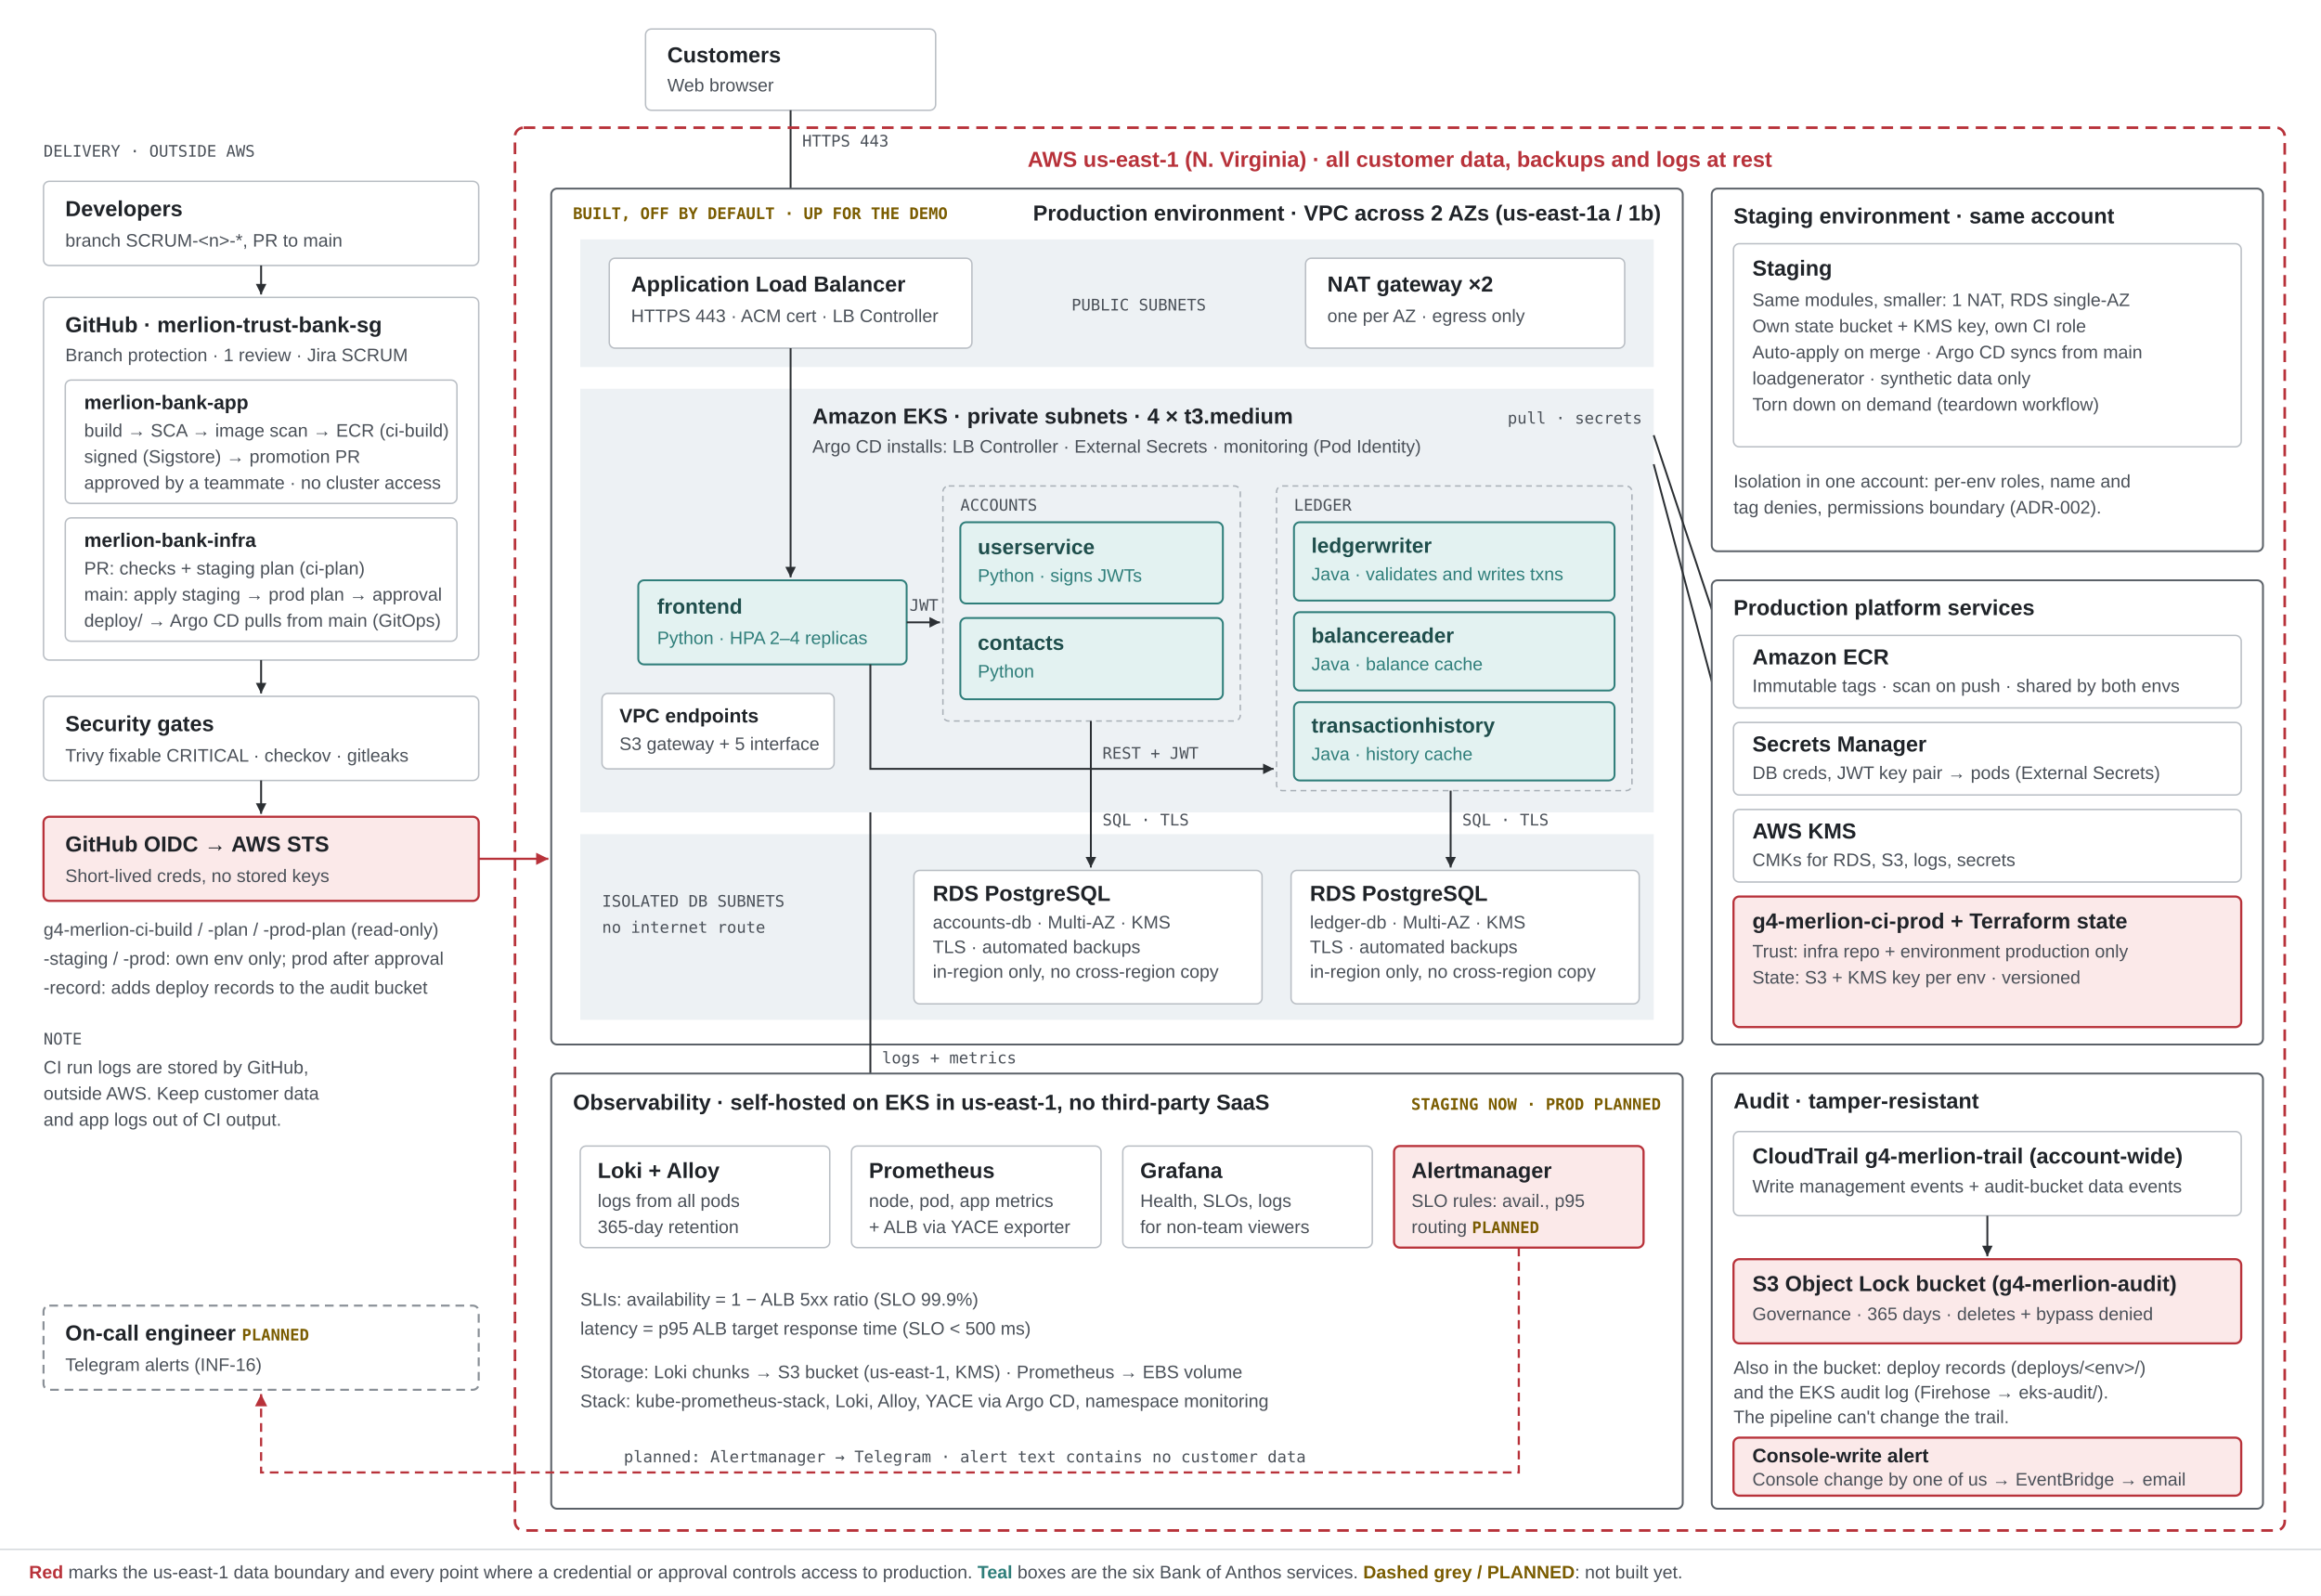
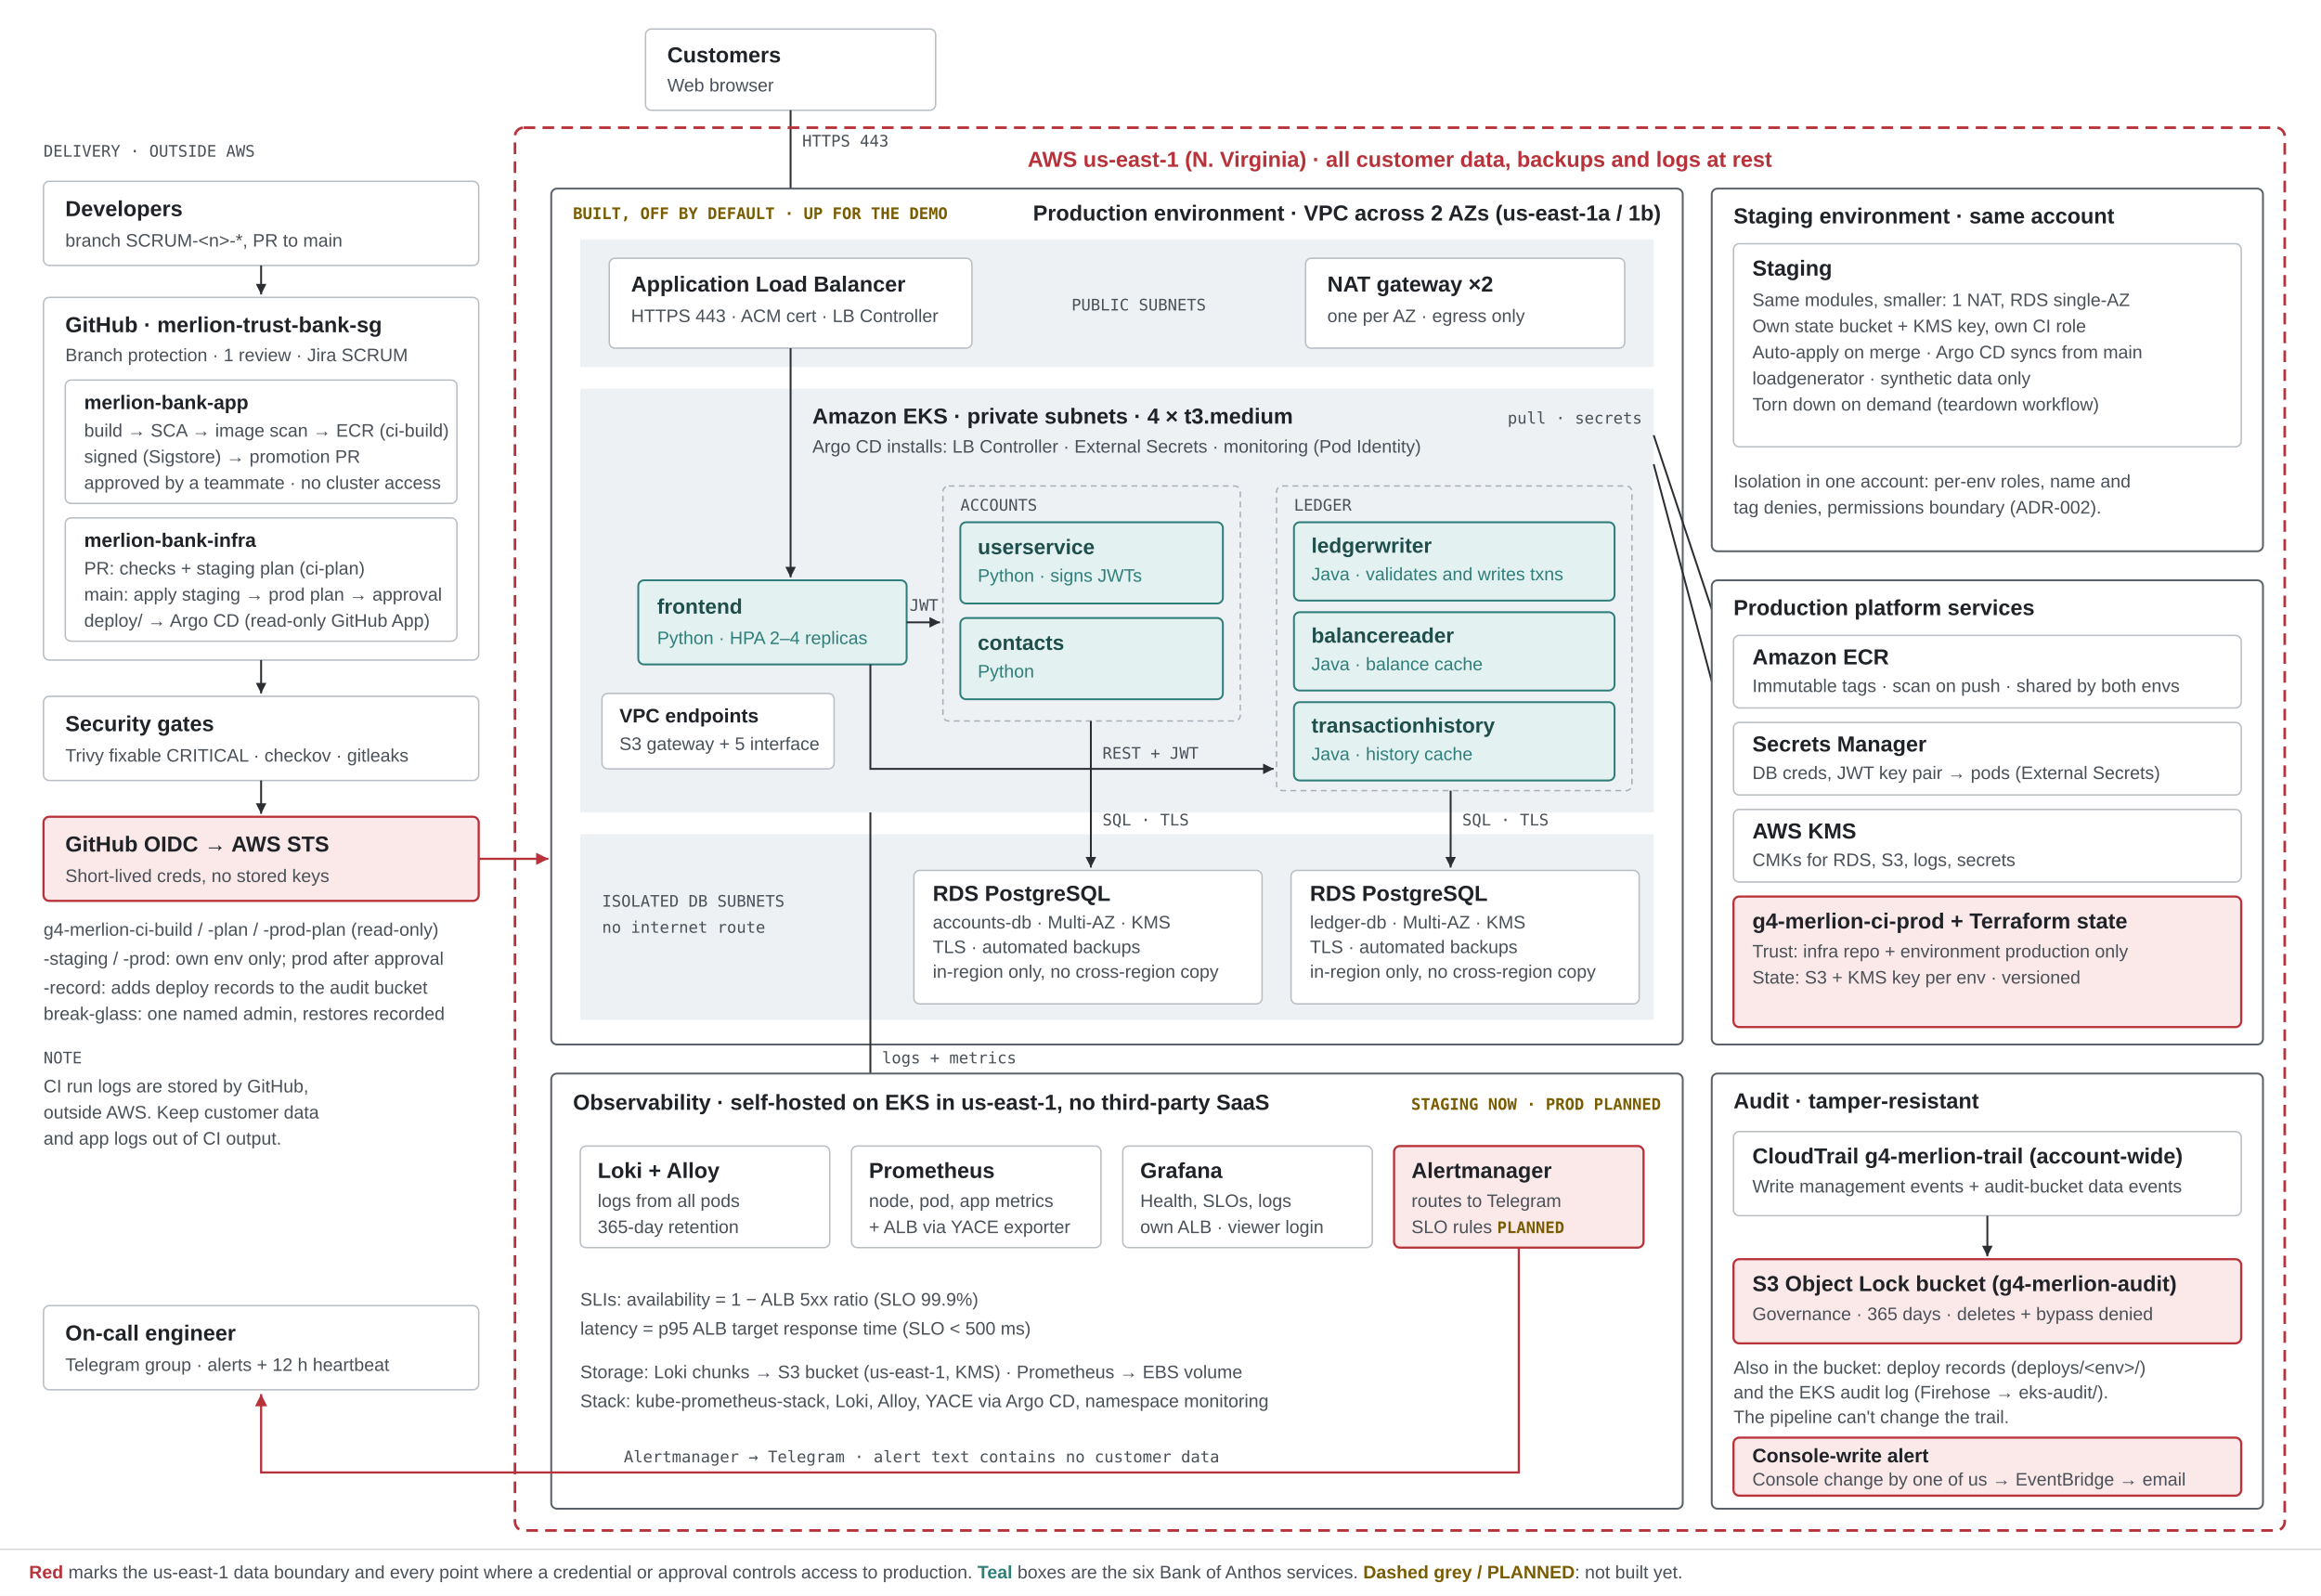
<svg xmlns="http://www.w3.org/2000/svg" width="3200" height="2200" viewBox="0 0 1600 1100" font-family="Segoe UI, Arial, sans-serif">
  <defs>
    <marker id="a" viewBox="0 0 10 10" refX="9" refY="5" markerWidth="7" markerHeight="7" orient="auto-start-reverse">
      <path d="M1 1L9 5L1 9z" fill="#2B2F33" />
    </marker>
    <marker id="r" viewBox="0 0 10 10" refX="9" refY="5" markerWidth="7" markerHeight="7" orient="auto-start-reverse">
      <path d="M1 1L9 5L1 9z" fill="#B8323A" />
    </marker>
    <style>
.box{fill:#FFFFFF;stroke:#B9BEC4;stroke-width:1}
.frame{fill:#FFFFFF;stroke:#5B6168;stroke-width:1.3}
.band{fill:#EDF1F4;stroke:none}
.grp{fill:none;stroke:#A9B0B7;stroke-width:1;stroke-dasharray:4 3}
.teal{fill:#E3F2F1;stroke:#2F7E7A;stroke-width:1.3}
.red{fill:#FBE9E9;stroke:#B8323A;stroke-width:1.5}
.t{font-size:15px;font-weight:600;fill:#1F2328}
.t2{font-size:13.5px;font-weight:600;fill:#1F2328}
.tt{font-size:14.5px;font-weight:600;fill:#1F4E4C}
.st{font-size:12.5px;fill:#2F7E7A}
.s{font-size:12.5px;fill:#4A5058}
.m{font-size:11px;font-family:Consolas, monospace;fill:#4A5058}
.arr{stroke:#2B2F33;stroke-width:1.3;fill:none}
.rarr{stroke:#B8323A;stroke-width:1.5;fill:none}
.plan{fill:#FFFFFF;stroke:#8A9097;stroke-width:1.4;stroke-dasharray:6 4}
.parr{stroke:#B8323A;stroke-width:1.5;fill:none;stroke-dasharray:6 4}
.pl{font-size:11px;font-family:Consolas, monospace;font-weight:600;fill:#7A5C00}
</style>
  </defs>
  <rect width="1600" height="1100" fill="#FFFFFF" />
  <rect class="box" x="445" y="20" width="200" height="56" rx="4" />
  <text class="t" x="460" y="43">Customers</text>
  <text class="s" x="460" y="63">Web browser</text>
  <line class="arr" x1="545" y1="76" x2="545" y2="176" marker-end="url(#a)" />
  <text class="m" x="553" y="101">HTTPS 443</text>
  <rect x="355" y="88" width="1220" height="967" rx="6" fill="none" stroke="#B8323A" stroke-width="1.8" stroke-dasharray="8 5" />
  <text x="965" y="115" text-anchor="middle" font-size="15" font-weight="600" fill="#B8323A">AWS us-east-1 (N. Virginia) · all customer data, backups and logs at rest</text>
  <text class="m" x="30" y="108" font-size="12">DELIVERY · OUTSIDE AWS</text>
  <rect class="box" x="30" y="125" width="300" height="58" rx="4" />
  <text class="t" x="45" y="149">Developers</text>
  <text class="s" x="45" y="170">branch SCRUM-&lt;n&gt;-*, PR to main</text>
  <line class="arr" x1="180" y1="183" x2="180" y2="203" marker-end="url(#a)" />
  <rect class="box" x="30" y="205" width="300" height="250" rx="4" />
  <text class="t" x="45" y="229">GitHub · merlion-trust-bank-sg</text>
  <text class="s" x="45" y="249">Branch protection · 1 review · Jira SCRUM</text>
  <rect class="box" x="45" y="262" width="270" height="85" rx="4" />
  <text class="t2" x="58" y="282">merlion-bank-app</text>
  <text class="s" x="58" y="301">build → SCA → image scan → ECR (ci-build)</text>
  <text class="s" x="58" y="319">signed (Sigstore) → promotion PR</text>
  <text class="s" x="58" y="337">approved by a teammate · no cluster access</text>
  <rect class="box" x="45" y="357" width="270" height="85" rx="4" />
  <text class="t2" x="58" y="377">merlion-bank-infra</text>
  <text class="s" x="58" y="396">PR: checks + staging plan (ci-plan)</text>
  <text class="s" x="58" y="414">main: apply staging → prod plan → approval</text>
-   <text class="s" x="58" y="432">deploy/ → Argo CD pulls from main (GitOps)</text>
+   <text class="s" x="58" y="432">deploy/ → Argo CD (read-only GitHub App)</text>
  <line class="arr" x1="180" y1="455" x2="180" y2="478" marker-end="url(#a)" />
  <rect class="box" x="30" y="480" width="300" height="58" rx="4" />
  <text class="t" x="45" y="504">Security gates</text>
  <text class="s" x="45" y="525">Trivy fixable CRITICAL · checkov · gitleaks</text>
  <line class="arr" x1="180" y1="538" x2="180" y2="561" marker-end="url(#a)" />
  <rect class="red" x="30" y="563" width="300" height="58" rx="4" />
  <text class="t" x="45" y="587">GitHub OIDC → AWS STS</text>
  <text class="s" x="45" y="608">Short-lived creds, no stored keys</text>
  <line class="rarr" x1="330" y1="592" x2="378" y2="592" marker-end="url(#r)" />
  <text class="s" x="30" y="645">g4-merlion-ci-build / -plan / -prod-plan (read-only)</text>
  <text class="s" x="30" y="665">-staging / -prod: own env only; prod after approval</text>
  <text class="s" x="30" y="685">-record: adds deploy records to the audit bucket</text>
-   <text class="m" x="30" y="720" font-size="12">NOTE</text>
-   <text class="s" x="30" y="740">CI run logs are stored by GitHub,</text>
-   <text class="s" x="30" y="758">outside AWS. Keep customer data</text>
-   <text class="s" x="30" y="776">and app logs out of CI output.</text>
-   <rect class="plan" x="30" y="900" width="300" height="58" rx="4" />
-   <text class="t" x="45" y="924">On-call engineer <tspan class="pl">PLANNED</tspan>
-   </text>
-   <text class="s" x="45" y="945">Telegram alerts (INF-16)</text>
+   <text class="s" x="30" y="703">break-glass: one named admin, restores recorded</text>
+   <text class="m" x="30" y="733" font-size="12">NOTE</text>
+   <text class="s" x="30" y="753">CI run logs are stored by GitHub,</text>
+   <text class="s" x="30" y="771">outside AWS. Keep customer data</text>
+   <text class="s" x="30" y="789">and app logs out of CI output.</text>
+   <rect class="box" x="30" y="900" width="300" height="58" rx="4" />
+   <text class="t" x="45" y="924">On-call engineer</text>
+   <text class="s" x="45" y="945">Telegram group · alerts + 12 h heartbeat</text>
  <rect class="frame" x="380" y="130" width="780" height="590" rx="4" />
  <text class="pl" x="395" y="151">BUILT, OFF BY DEFAULT · UP FOR THE DEMO</text>
  <text class="t" x="1145" y="152" text-anchor="end">Production environment · VPC across 2 AZs (us-east-1a / 1b)</text>
  <rect class="band" x="400" y="165" width="740" height="88" />
  <rect class="box" x="420" y="178" width="250" height="62" rx="4" />
  <text class="t" x="435" y="201">Application Load Balancer</text>
  <text class="s" x="435" y="222">HTTPS 443 · ACM cert · LB Controller</text>
  <text class="m" x="785" y="214" text-anchor="middle">PUBLIC SUBNETS</text>
  <rect class="box" x="900" y="178" width="220" height="62" rx="4" />
  <text class="t" x="915" y="201">NAT gateway ×2</text>
  <text class="s" x="915" y="222">one per AZ · egress only</text>
  <rect class="band" x="400" y="268" width="740" height="292" />
  <text class="t" x="560" y="292">Amazon EKS · private subnets · 4 × t3.medium</text>
  <text class="s" x="560" y="312">Argo CD installs: LB Controller · External Secrets · monitoring (Pod Identity)</text>
  <text class="m" x="1132" y="292" text-anchor="end">pull · secrets</text>
  <line class="arr" x1="545" y1="240" x2="545" y2="398" marker-end="url(#a)" />
  <rect class="teal" x="440" y="400" width="185" height="58" rx="4" />
  <text class="tt" x="453" y="423">frontend</text>
  <text class="st" x="453" y="444">Python · HPA 2–4 replicas</text>
  <rect class="box" x="415" y="478" width="160" height="52" rx="4" />
  <text class="t2" x="427" y="498">VPC endpoints</text>
  <text class="s" x="427" y="517" font-size="11.5">S3 gateway + 5 interface</text>
  <rect class="grp" x="650" y="335" width="205" height="162" rx="4" />
  <text class="m" x="662" y="352">ACCOUNTS</text>
  <rect class="teal" x="662" y="360" width="181" height="56" rx="4" />
  <text class="tt" x="674" y="382">userservice</text>
  <text class="st" x="674" y="401">Python · signs JWTs</text>
  <rect class="teal" x="662" y="426" width="181" height="56" rx="4" />
  <text class="tt" x="674" y="448">contacts</text>
  <text class="st" x="674" y="467">Python</text>
  <line class="arr" x1="625" y1="429" x2="648" y2="429" marker-end="url(#a)" />
  <text class="m" x="627" y="421">JWT</text>
  <rect class="grp" x="880" y="335" width="245" height="210" rx="4" />
  <text class="m" x="892" y="352">LEDGER</text>
  <rect class="teal" x="892" y="360" width="221" height="54" rx="4" />
  <text class="tt" x="904" y="381">ledgerwriter</text>
  <text class="st" x="904" y="400">Java · validates and writes txns</text>
  <rect class="teal" x="892" y="422" width="221" height="54" rx="4" />
  <text class="tt" x="904" y="443">balancereader</text>
  <text class="st" x="904" y="462">Java · balance cache</text>
  <rect class="teal" x="892" y="484" width="221" height="54" rx="4" />
  <text class="tt" x="904" y="505">transactionhistory</text>
  <text class="st" x="904" y="524">Java · history cache</text>
  <path class="arr" d="M600 458 L600 530 L878 530" marker-end="url(#a)" />
  <text class="m" x="760" y="523">REST + JWT</text>
  <rect class="band" x="400" y="575" width="740" height="128" />
  <text class="m" x="415" y="625">ISOLATED DB SUBNETS</text>
  <text class="m" x="415" y="643">no internet route</text>
  <rect class="box" x="630" y="600" width="240" height="92" rx="4" />
  <text class="t" x="643" y="621">RDS PostgreSQL</text>
  <text class="s" x="643" y="640">accounts-db · Multi-AZ · KMS</text>
  <text class="s" x="643" y="657">TLS · automated backups</text>
  <text class="s" x="643" y="674">in-region only, no cross-region copy</text>
  <rect class="box" x="890" y="600" width="240" height="92" rx="4" />
  <text class="t" x="903" y="621">RDS PostgreSQL</text>
  <text class="s" x="903" y="640">ledger-db · Multi-AZ · KMS</text>
  <text class="s" x="903" y="657">TLS · automated backups</text>
  <text class="s" x="903" y="674">in-region only, no cross-region copy</text>
  <line class="arr" x1="752" y1="497" x2="752" y2="598" marker-end="url(#a)" />
  <text class="m" x="760" y="569">SQL · TLS</text>
  <line class="arr" x1="1000" y1="545" x2="1000" y2="598" marker-end="url(#a)" />
  <text class="m" x="1008" y="569">SQL · TLS</text>
  <line class="arr" x1="1140" y1="300" x2="1194" y2="462" marker-end="url(#a)" />
  <line class="arr" x1="1140" y1="320" x2="1194" y2="522" marker-end="url(#a)" />
  <rect class="frame" x="1180" y="130" width="380" height="250" rx="4" />
  <text class="t" x="1195" y="154">Staging environment · same account</text>
  <rect class="box" x="1195" y="168" width="350" height="140" rx="4" />
  <text class="t" x="1208" y="190">Staging</text>
  <text class="s" x="1208" y="211">Same modules, smaller: 1 NAT, RDS single-AZ</text>
  <text class="s" x="1208" y="229">Own state bucket + KMS key, own CI role</text>
  <text class="s" x="1208" y="247">Auto-apply on merge · Argo CD syncs from main</text>
  <text class="s" x="1208" y="265">loadgenerator · synthetic data only</text>
  <text class="s" x="1208" y="283">Torn down on demand (teardown workflow)</text>
  <text class="s" x="1195" y="336">Isolation in one account: per-env roles, name and</text>
  <text class="s" x="1195" y="354">tag denies, permissions boundary (ADR-002).</text>
  <rect class="frame" x="1180" y="400" width="380" height="320" rx="4" />
  <text class="t" x="1195" y="424">Production platform services</text>
  <rect class="box" x="1195" y="438" width="350" height="50" rx="4" />
  <text class="t" x="1208" y="458">Amazon ECR</text>
  <text class="s" x="1208" y="477">Immutable tags · scan on push · shared by both envs</text>
  <rect class="box" x="1195" y="498" width="350" height="50" rx="4" />
  <text class="t" x="1208" y="518">Secrets Manager</text>
  <text class="s" x="1208" y="537">DB creds, JWT key pair → pods (External Secrets)</text>
  <rect class="box" x="1195" y="558" width="350" height="50" rx="4" />
  <text class="t" x="1208" y="578">AWS KMS</text>
  <text class="s" x="1208" y="597">CMKs for RDS, S3, logs, secrets</text>
  <rect class="red" x="1195" y="618" width="350" height="90" rx="4" />
  <text class="t" x="1208" y="640">g4-merlion-ci-prod + Terraform state</text>
  <text class="s" x="1208" y="660">Trust: infra repo + environment production only</text>
  <text class="s" x="1208" y="678">State: S3 + KMS key per env · versioned</text>
  <line class="arr" x1="600" y1="560" x2="600" y2="776" />
  <path class="arr" d="M600 776 L486 776 L486 788" marker-end="url(#a)" />
  <text class="m" x="608" y="733">logs + metrics</text>
  <rect class="frame" x="380" y="740" width="780" height="300" rx="4" />
  <text class="t" x="395" y="765">Observability · self-hosted on EKS in us-east-1, no third-party SaaS</text>
  <text class="pl" x="1145" y="765" text-anchor="end">STAGING NOW · PROD PLANNED</text>
  <rect class="box" x="400" y="790" width="172" height="70" rx="4" />
  <text class="t" x="412" y="812">Loki + Alloy</text>
  <text class="s" x="412" y="832">logs from all pods</text>
  <text class="s" x="412" y="850">365-day retention</text>
  <rect class="box" x="587" y="790" width="172" height="70" rx="4" />
  <text class="t" x="599" y="812">Prometheus</text>
  <text class="s" x="599" y="832">node, pod, app metrics</text>
  <text class="s" x="599" y="850">+ ALB via YACE exporter</text>
  <rect class="box" x="774" y="790" width="172" height="70" rx="4" />
  <text class="t" x="786" y="812">Grafana</text>
  <text class="s" x="786" y="832">Health, SLOs, logs</text>
-   <text class="s" x="786" y="850">for non-team viewers</text>
+   <text class="s" x="786" y="850">own ALB · viewer login</text>
  <rect class="red" x="961" y="790" width="172" height="70" rx="4" />
  <text class="t" x="973" y="812">Alertmanager</text>
-   <text class="s" x="973" y="832">SLO rules: avail., p95</text>
-   <text class="s" x="973" y="850">routing <tspan class="pl">PLANNED</tspan>
+   <text class="s" x="973" y="832">routes to Telegram</text>
+   <text class="s" x="973" y="850">SLO rules <tspan class="pl">PLANNED</tspan>
  </text>
  <text class="s" x="400" y="900">SLIs: availability = 1 − ALB 5xx ratio (SLO 99.9%)</text>
  <text class="s" x="400" y="920">latency = p95 ALB target response time (SLO &lt; 500 ms)</text>
  <text class="s" x="400" y="950">Storage: Loki chunks → S3 bucket (us-east-1, KMS) · Prometheus → EBS volume</text>
  <text class="s" x="400" y="970">Stack: kube-prometheus-stack, Loki, Alloy, YACE via Argo CD, namespace monitoring</text>
-   <path class="parr" d="M1047 860 L1047 1015 L180 1015 L180 961" marker-end="url(#r)" />
-   <text class="m" x="430" y="1008">planned: Alertmanager → Telegram · alert text contains no customer data</text>
+   <path class="rarr" d="M1047 860 L1047 1015 L180 1015 L180 961" marker-end="url(#r)" />
+   <text class="m" x="430" y="1008">Alertmanager → Telegram · alert text contains no customer data</text>
  <rect class="frame" x="1180" y="740" width="380" height="300" rx="4" />
  <text class="t" x="1195" y="764">Audit · tamper-resistant</text>
  <rect class="box" x="1195" y="780" width="350" height="58" rx="4" />
  <text class="t" x="1208" y="802">CloudTrail g4-merlion-trail (account-wide)</text>
  <text class="s" x="1208" y="822">Write management events + audit-bucket data events</text>
  <line class="arr" x1="1370" y1="838" x2="1370" y2="866" marker-end="url(#a)" />
  <rect class="red" x="1195" y="868" width="350" height="58" rx="4" />
  <text class="t" x="1208" y="890">S3 Object Lock bucket (g4-merlion-audit)</text>
  <text class="s" x="1208" y="910">Governance · 365 days · deletes + bypass denied</text>
  <text class="s" x="1195" y="947">Also in the bucket: deploy records (deploys/&lt;env&gt;/)</text>
  <text class="s" x="1195" y="964">and the EKS audit log (Firehose → eks-audit/).</text>
  <text class="s" x="1195" y="981">The pipeline can't change the trail.</text>
  <rect class="red" x="1195" y="991" width="350" height="40" rx="4" />
  <text class="t2" x="1208" y="1008">Console-write alert</text>
  <text class="s" x="1208" y="1024">Console change by one of us → EventBridge → email</text>
  <line x1="0" y1="1068" x2="1600" y2="1068" stroke="#D5D9DD" stroke-width="1" />
  <text class="s" x="20" y="1088">
    <tspan fill="#B8323A" font-weight="600">Red</tspan> marks the us-east-1 data boundary and every point where a credential or approval controls access to production. <tspan fill="#2F7E7A" font-weight="600">Teal</tspan> boxes are the six Bank of Anthos services. <tspan fill="#7A5C00" font-weight="600">Dashed grey / PLANNED</tspan>: not built yet.</text>
</svg>
